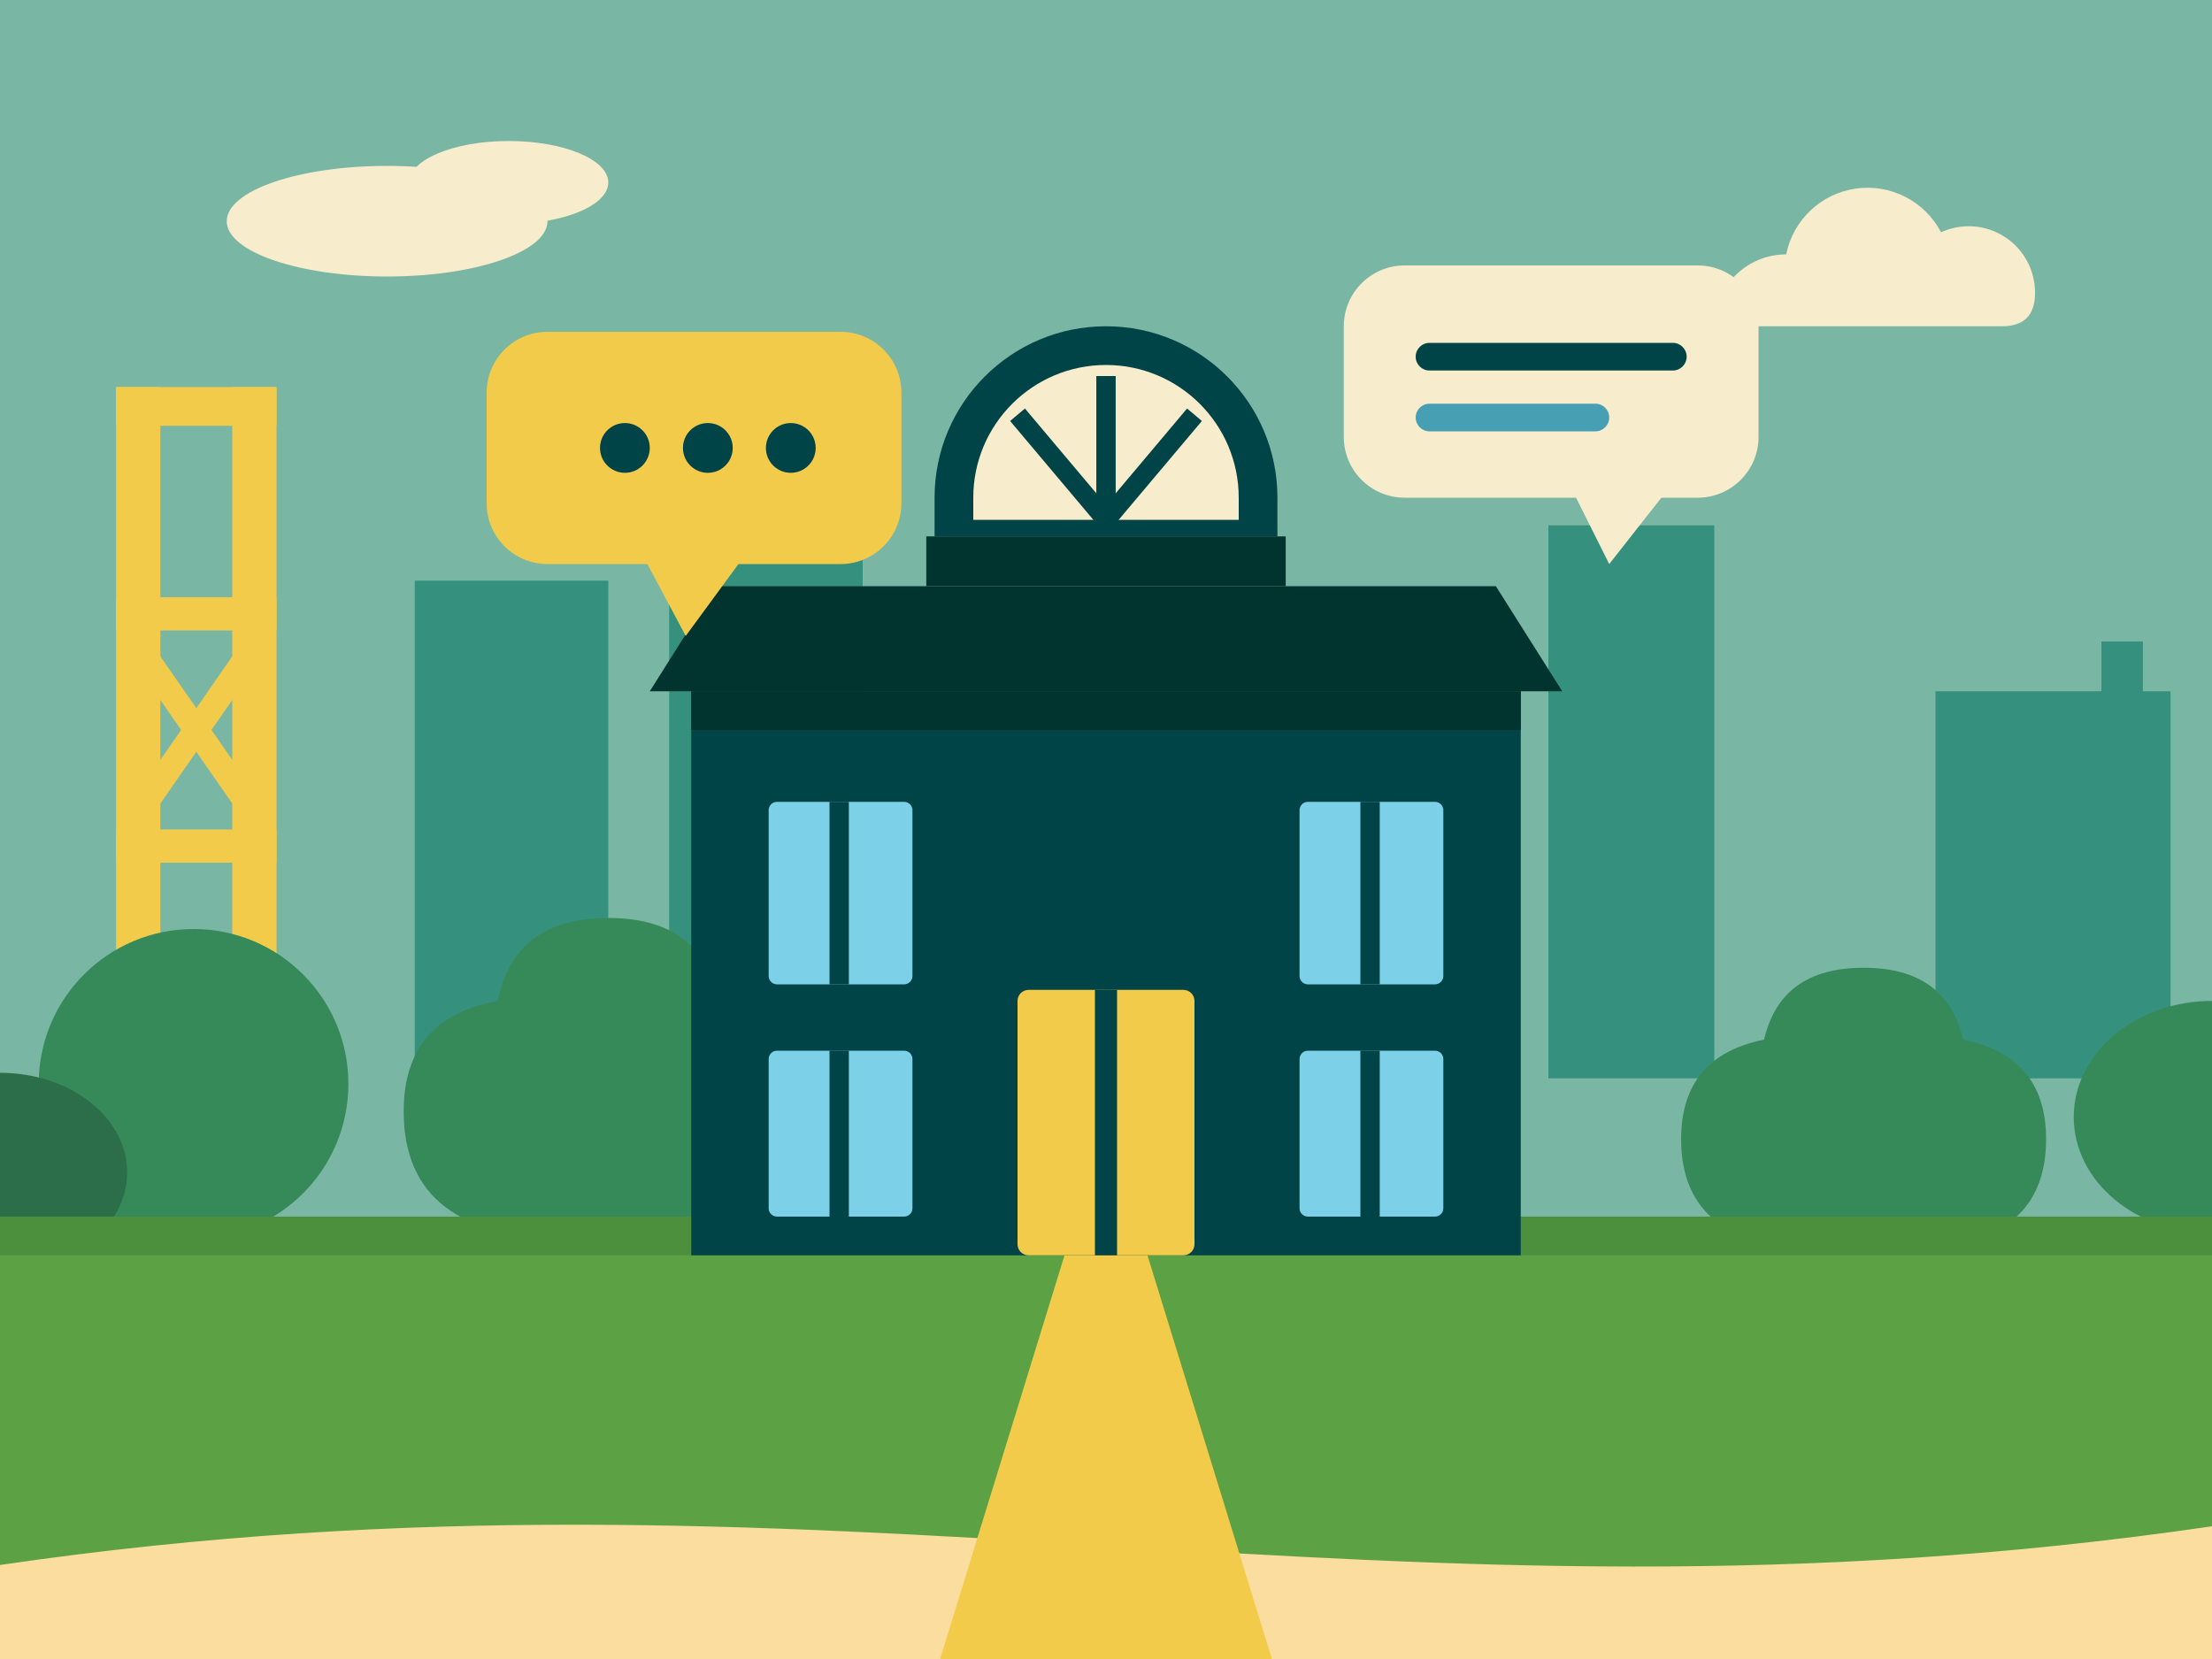
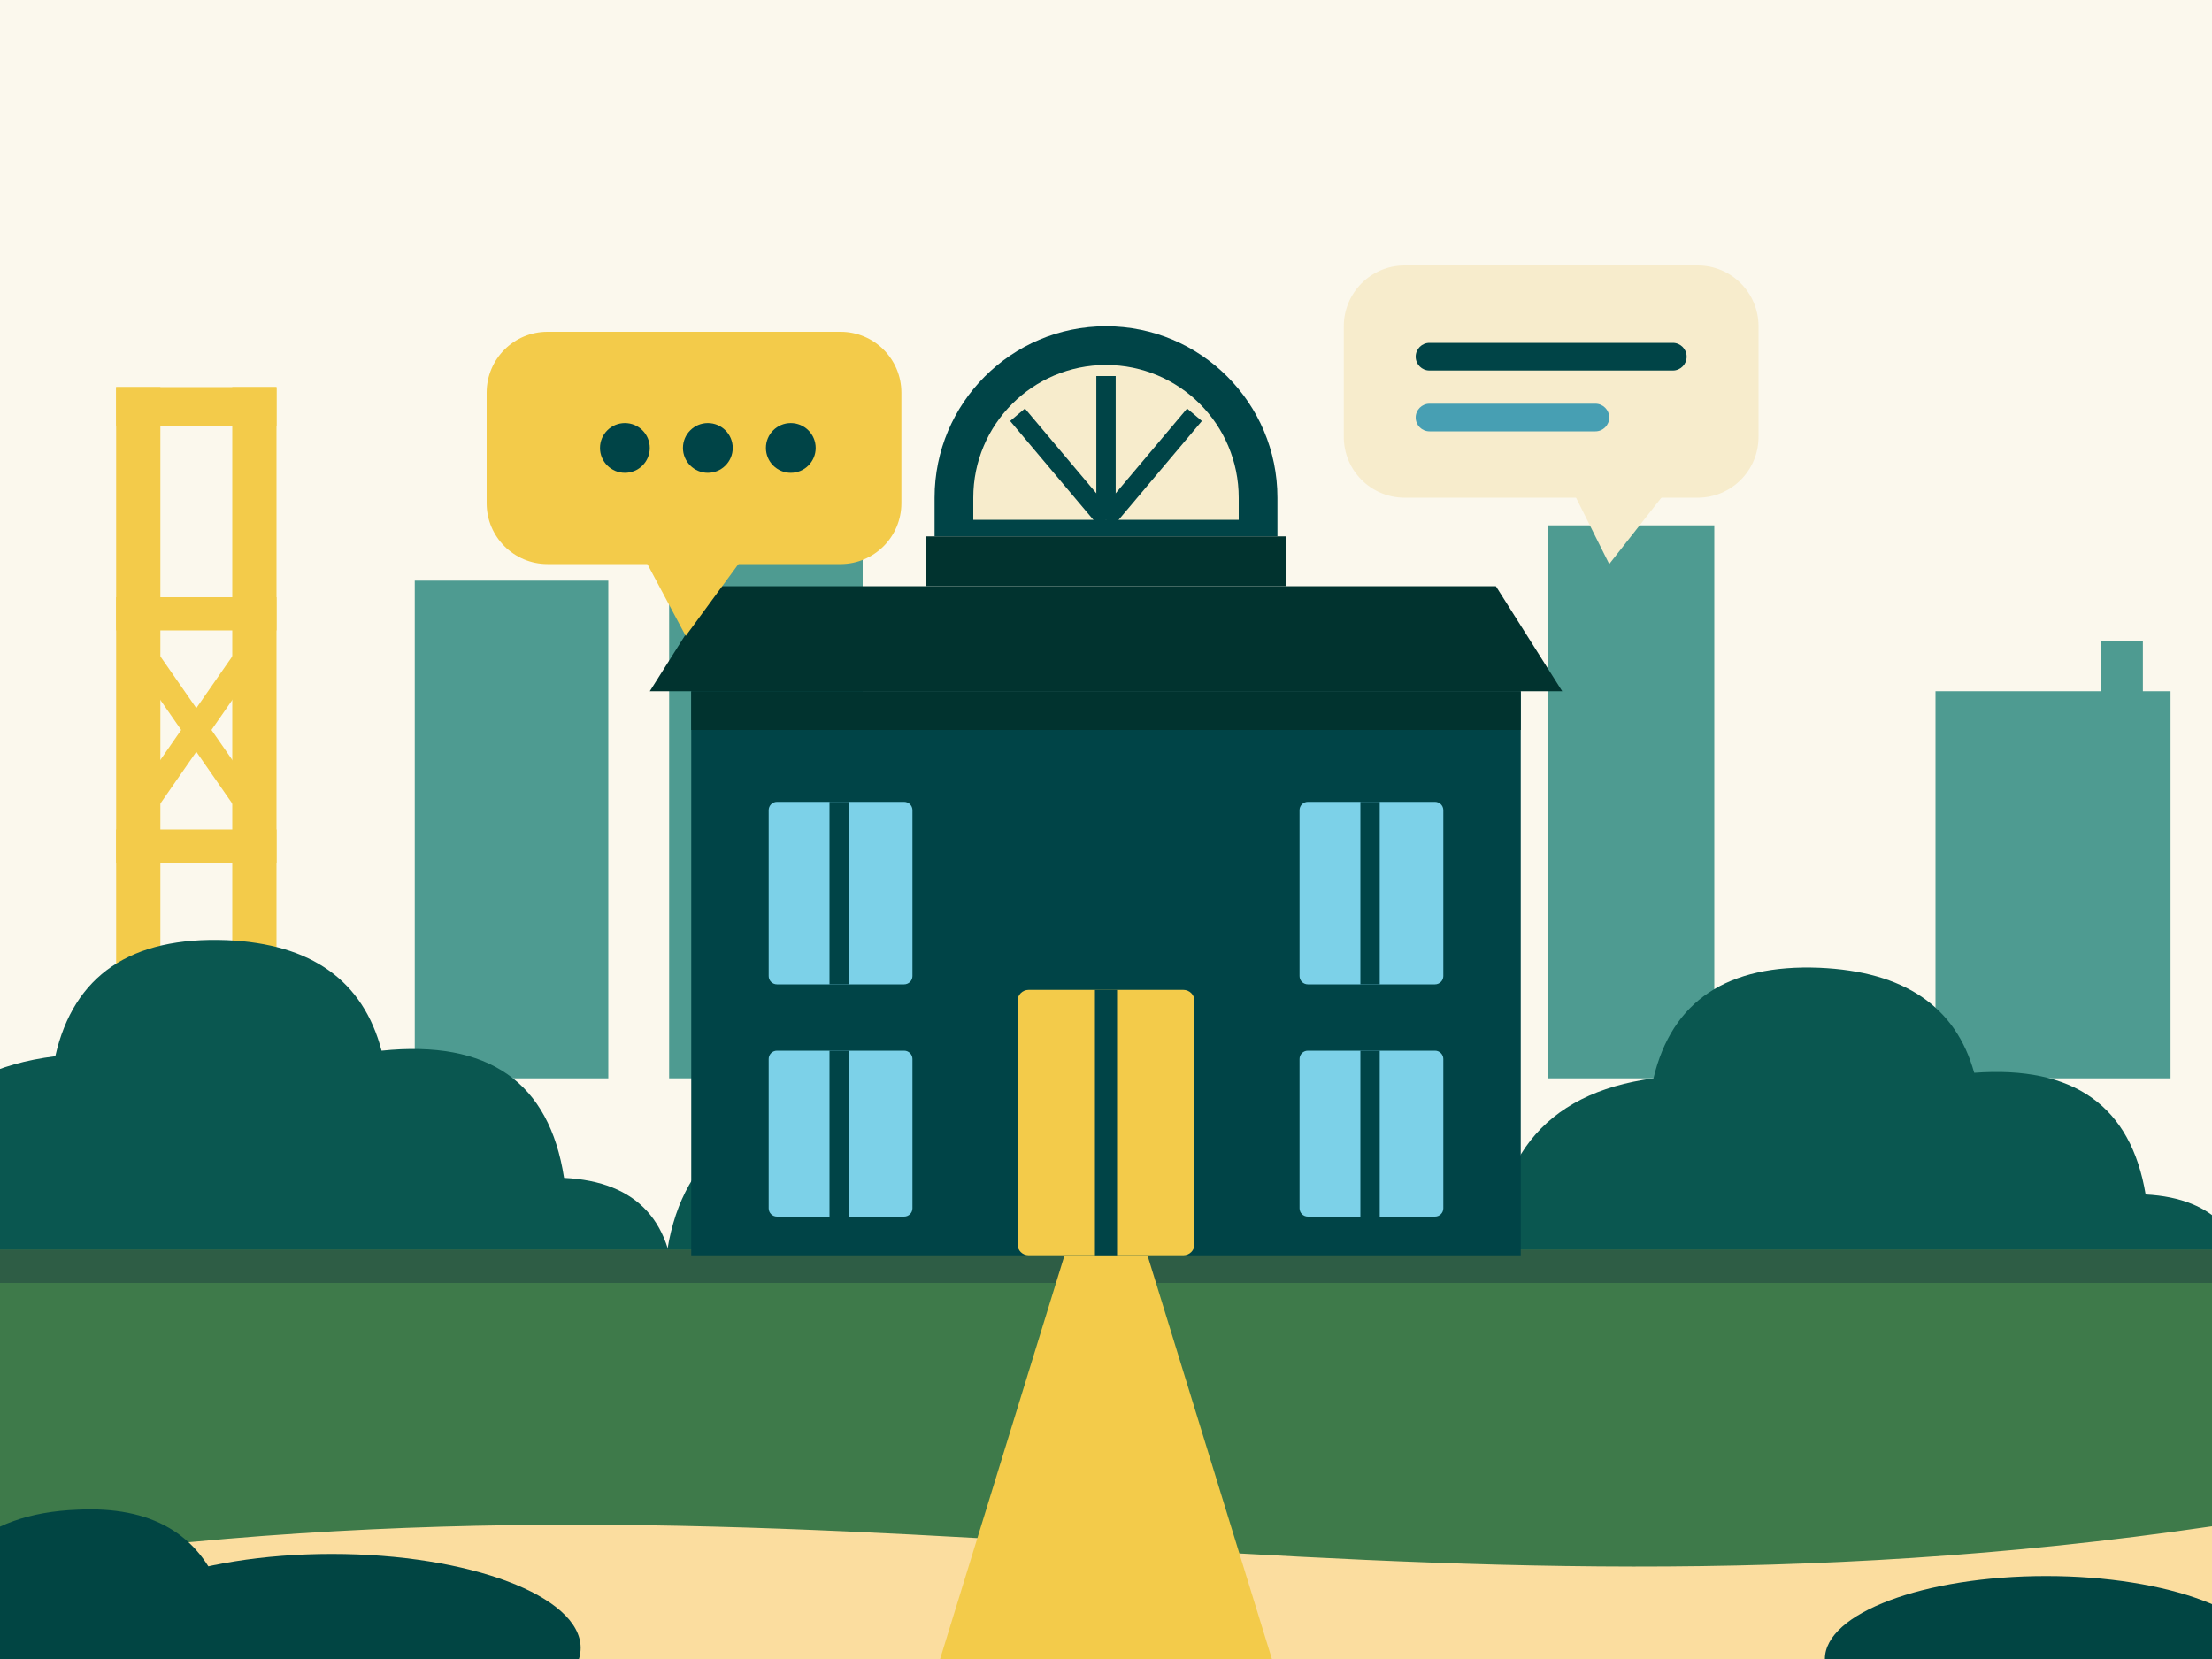
<svg xmlns="http://www.w3.org/2000/svg" width="800" height="600" viewBox="0 0 800 600" fill="none" role="img" aria-label="Flat vector illustration of a neighborhood meeting hall with a fanlight window and speech bubbles, downtown Sacramento skyline behind">
  <g transform="translate(0 0)">
-     <rect width="2400" height="600" fill="#7AB6A4" />
-     <g fill="#F7ECCC">
-       <ellipse cx="140" cy="80" rx="58" ry="20" />
-       <ellipse cx="184" cy="66" rx="36" ry="15" />
-       <path d="M620 118 a26 26 0 0 1 26 -26 a30 30 0 0 1 56 -8 a24 24 0 0 1 34 22 q0 12 -12 12 h-92 q-12 0 -12 -12 Z" />
-       <ellipse cx="1080" cy="70" rx="56" ry="19" />
-       <path d="M1500 104 a22 22 0 0 1 22 -22 a26 26 0 0 1 48 -7 a20 20 0 0 1 30 19 q0 10 -10 10 h-80 q-10 0 -10 -10 Z" />
-       <ellipse cx="1980" cy="74" rx="58" ry="20" />
-       <ellipse cx="2026" cy="60" rx="34" ry="14" />
-       <path d="M2260 122 a24 24 0 0 1 24 -24 a28 28 0 0 1 52 -8 a22 22 0 0 1 32 20 q0 12 -12 12 h-84 q-12 0 -12 -12 Z" />
-     </g>
+     <rect width="2400" height="600" fill="#FBF8ED" />
    <g fill="#F3CB4A">
      <rect x="42" y="140" width="16" height="245" />
      <rect x="84" y="140" width="16" height="245" />
      <rect x="42" y="140" width="58" height="14" />
      <rect x="42" y="216" width="58" height="12" />
      <path d="M46 228 L96 300 M96 228 L46 300" stroke="#F3CB4A" stroke-width="9" />
      <rect x="42" y="300" width="58" height="12" />
    </g>
-     <g fill="#35917E">
+     <g fill="#4E9B91">
      <rect x="150" y="210" width="70" height="180" />
      <path d="M242 390 v-200 h40 l15 -30 15 30 v200 Z" />
      <rect x="560" y="190" width="60" height="200" />
      <path d="M700 390 v-140 h60 v-18 h15 v18 h10 v140 Z" />
      <rect x="900" y="175" width="65" height="215" />
      <path d="M1012 390 v-230 h36 l16 -26 16 26 v230 Z" />
+       <path d="M1108 390 v-90 h24 v-32 a36 36 0 0 1 34 -36 v-14 a7 7 0 0 1 14 0 v14 a36 36 0 0 1 34 36 v32 h24 v90 Z" />
      <rect x="1310" y="200" width="60" height="190" />
      <rect x="1422" y="165" width="58" height="225" />
      <path d="M1700 390 v-185 h50 v-20 h12 v20 h12 v185 Z" />
      <rect x="1812" y="150" width="50" height="240" />
      <path d="M2120 390 v-175 h44 l14 -24 14 24 v175 Z" />
      <rect x="2232" y="228" width="72" height="162" />
    </g>
-     <g>
-       <rect x="1108" y="300" width="120" height="90" fill="#F7ECCC" />
-       <path d="M1132 300 v-38 a36 36 0 0 1 72 0 v38 Z" fill="#F7ECCC" />
-       <circle cx="1168" cy="252" r="7" fill="#F7ECCC" />
-       <g fill="#35917E">
-         <rect x="1122" y="316" width="10" height="60" />
-         <rect x="1144" y="316" width="10" height="60" />
-         <rect x="1166" y="316" width="10" height="60" />
-         <rect x="1188" y="316" width="10" height="60" />
-         <rect x="1210" y="316" width="8" height="60" />
-       </g>
-     </g>
-     <g fill="#368A59">
-       <circle cx="70" cy="392" r="56" />
-       <path d="M220 452 q-60 0 -60 -46 q0 -34 34 -40 q6 -30 40 -30 q34 0 40 30 q34 6 34 40 q0 46 -60 46 Z" transform="translate(-14 -4)" />
-       <ellipse cx="360" cy="402" rx="56" ry="44" />
-       <circle cx="500" cy="408" r="44" />
-       <path d="M660 452 q-52 0 -52 -40 q0 -30 30 -36 q6 -26 36 -26 q30 0 36 26 q30 6 30 36 q0 40 -52 40 Z" />
-       <ellipse cx="800" cy="404" rx="50" ry="42" />
-       <circle cx="930" cy="392" r="52" />
-       <ellipse cx="1070" cy="408" rx="52" ry="40" />
-       <path d="M1250 452 q-56 0 -56 -44 q0 -32 32 -38 q6 -28 38 -28 q32 0 38 28 q32 6 32 38 q0 44 -56 44 Z" transform="translate(-20 -6)" />
-       <circle cx="1380" cy="408" r="44" />
-       <ellipse cx="1520" cy="396" rx="58" ry="46" />
-       <circle cx="1660" cy="404" r="48" />
-       <path d="M1830 452 q-54 0 -54 -42 q0 -32 32 -38 q6 -26 36 -26 q30 0 36 26 q32 6 32 38 q0 42 -54 42 Z" transform="translate(-16 -2)" />
-       <ellipse cx="1950" cy="406" rx="48" ry="40" />
-       <circle cx="2090" cy="396" r="52" />
-       <ellipse cx="2230" cy="410" rx="46" ry="38" />
-       <circle cx="2360" cy="394" r="52" />
-     </g>
-     <g fill="#2B6E49">
-       <ellipse cx="0" cy="424" rx="46" ry="36" />
-       <circle cx="420" cy="424" r="40" />
-       <ellipse cx="860" cy="424" rx="46" ry="36" />
-       <circle cx="1300" cy="424" r="40" />
-       <ellipse cx="1740" cy="424" rx="44" ry="36" />
-       <circle cx="2180" cy="424" r="40" />
-       <ellipse cx="2400" cy="420" rx="46" ry="38" />
+     <g fill="#0A5750">
+       <path d="M-40 460 q-4 -70 60 -78 q10 -44 62 -42 q46 2 56 40 q58 -6 66 46 q40 2 40 44 v50 h-284 Z" />
+       <path d="M240 470 q0 -62 56 -70 q12 -40 58 -38 q44 2 54 36 q52 -4 60 42 q36 4 36 40 v40 h-264 Z" />
+       <path d="M540 464 q-2 -66 58 -74 q10 -42 60 -40 q46 2 56 38 q54 -4 62 44 q38 2 38 42 v46 h-274 Z" />
+       <path d="M840 470 q0 -60 54 -68 q12 -38 56 -36 q42 2 52 34 q50 -4 58 40 q34 4 34 38 v42 h-254 Z" />
+       <path d="M1120 464 q-2 -64 56 -72 q10 -40 58 -38 q44 2 54 36 q52 -4 60 42 q36 2 36 40 v42 h-264 Z" />
+       <path d="M1410 470 q0 -62 56 -70 q12 -40 58 -38 q44 2 54 36 q52 -4 60 42 q36 4 36 40 v40 h-264 Z" />
+       <path d="M1700 464 q-2 -66 58 -74 q10 -42 60 -40 q46 2 56 38 q54 -4 62 44 q38 2 38 42 v46 h-274 Z" />
+       <path d="M2000 470 q0 -60 54 -68 q12 -38 56 -36 q42 2 52 34 q50 -4 58 40 q34 4 34 38 v42 h-254 Z" />
+       <path d="M2280 464 q-2 -64 56 -72 q10 -40 58 -38 q44 2 54 36 l-8 74 h-160 Z" />
    </g>
    <g>
-       <rect x="2286" y="404" width="10" height="52" fill="#7A4A21" />
-       <ellipse cx="2291" cy="388" rx="34" ry="38" fill="#EC8A1F" />
+       <rect x="332" y="420" width="9" height="50" fill="#014543" />
+       <circle cx="336" cy="404" r="38" fill="#74831E" />
+       <rect x="1052" y="426" width="9" height="46" fill="#014543" />
+       <ellipse cx="1056" cy="408" rx="34" ry="38" fill="#74831E" />
+       <rect x="1852" y="422" width="9" height="48" fill="#014543" />
+       <circle cx="1856" cy="404" r="36" fill="#74831E" />
    </g>
-     <rect y="440" width="2400" height="160" fill="#5DA145" />
-     <rect y="440" width="2400" height="14" fill="#4C8F3D" />
+     <rect y="452" width="2400" height="148" fill="#3E7A4A" />
+     <rect y="452" width="2400" height="12" fill="#2E5D45" />
    <path d="M0 566 C 300 522 500 596 800 552 C 1100 508 1300 592 1600 550 C 1900 508 2150 588 2400 540 L2400 600 L0 600 Z" fill="#FBDD9F" />
+     <g fill="#014543">
+       <path d="M-30 600 q6 -52 58 -54 q40 -2 52 30 q44 -4 52 34 l0 -10 v0 Z M-30 600 h164 v0 h-164 Z" />
+       <ellipse cx="120" cy="596" rx="90" ry="34" />
+       <ellipse cx="740" cy="600" rx="80" ry="30" />
+       <ellipse cx="1240" cy="596" rx="86" ry="32" />
+       <ellipse cx="1720" cy="600" rx="78" ry="30" />
+       <ellipse cx="2320" cy="596" rx="88" ry="34" />
+     </g>
  </g>
  <path d="M340 600 L385 454 H415 L460 600 Z" fill="#F3CB4A" />
  <g>
    <rect x="250" y="250" width="300" height="204" fill="#004447" />
    <rect x="250" y="250" width="300" height="14" fill="#01332F" />
    <path d="M235 250 H565 L541 212 H259 Z" fill="#01332F" />
    <path d="M400 118 a62 62 0 0 1 62 62 v14 h-124 v-14 a62 62 0 0 1 62 -62 Z" fill="#004447" />
    <path d="M400 132 a48 48 0 0 1 48 48 v8 h-96 v-8 a48 48 0 0 1 48 -48 Z" fill="#F7ECCC" />
    <g stroke="#004447" stroke-width="7">
      <line x1="400" y1="188" x2="400" y2="136" />
      <line x1="400" y1="188" x2="368" y2="150" />
      <line x1="400" y1="188" x2="432" y2="150" />
    </g>
    <rect x="335" y="194" width="130" height="18" fill="#01332F" />
    <rect x="368" y="358" width="64" height="96" rx="4" fill="#F3CB4A" />
    <rect x="396" y="358" width="8" height="96" fill="#004447" />
    <g fill="#7CD1E8">
      <rect x="278" y="290" width="52" height="66" rx="3" />
      <rect x="470" y="290" width="52" height="66" rx="3" />
      <rect x="278" y="380" width="52" height="60" rx="3" />
      <rect x="470" y="380" width="52" height="60" rx="3" />
    </g>
    <g fill="#004447">
      <rect x="300" y="290" width="7" height="66" />
      <rect x="492" y="290" width="7" height="66" />
      <rect x="300" y="380" width="7" height="60" />
      <rect x="492" y="380" width="7" height="60" />
    </g>
  </g>
  <g>
    <rect x="176" y="120" width="150" height="84" rx="22" fill="#F3CB4A" />
    <path d="M232 200 l16 30 22-30 Z" fill="#F3CB4A" />
    <circle cx="226" cy="162" r="9" fill="#004447" />
    <circle cx="256" cy="162" r="9" fill="#004447" />
    <circle cx="286" cy="162" r="9" fill="#004447" />
    <rect x="486" y="96" width="150" height="84" rx="22" fill="#F7ECCC" />
    <path d="M568 176 l14 28 22-28 Z" fill="#F7ECCC" />
    <rect x="512" y="124" width="98" height="10" rx="5" fill="#004447" />
    <rect x="512" y="146" width="70" height="10" rx="5" fill="#479FB3" />
  </g>
</svg>
